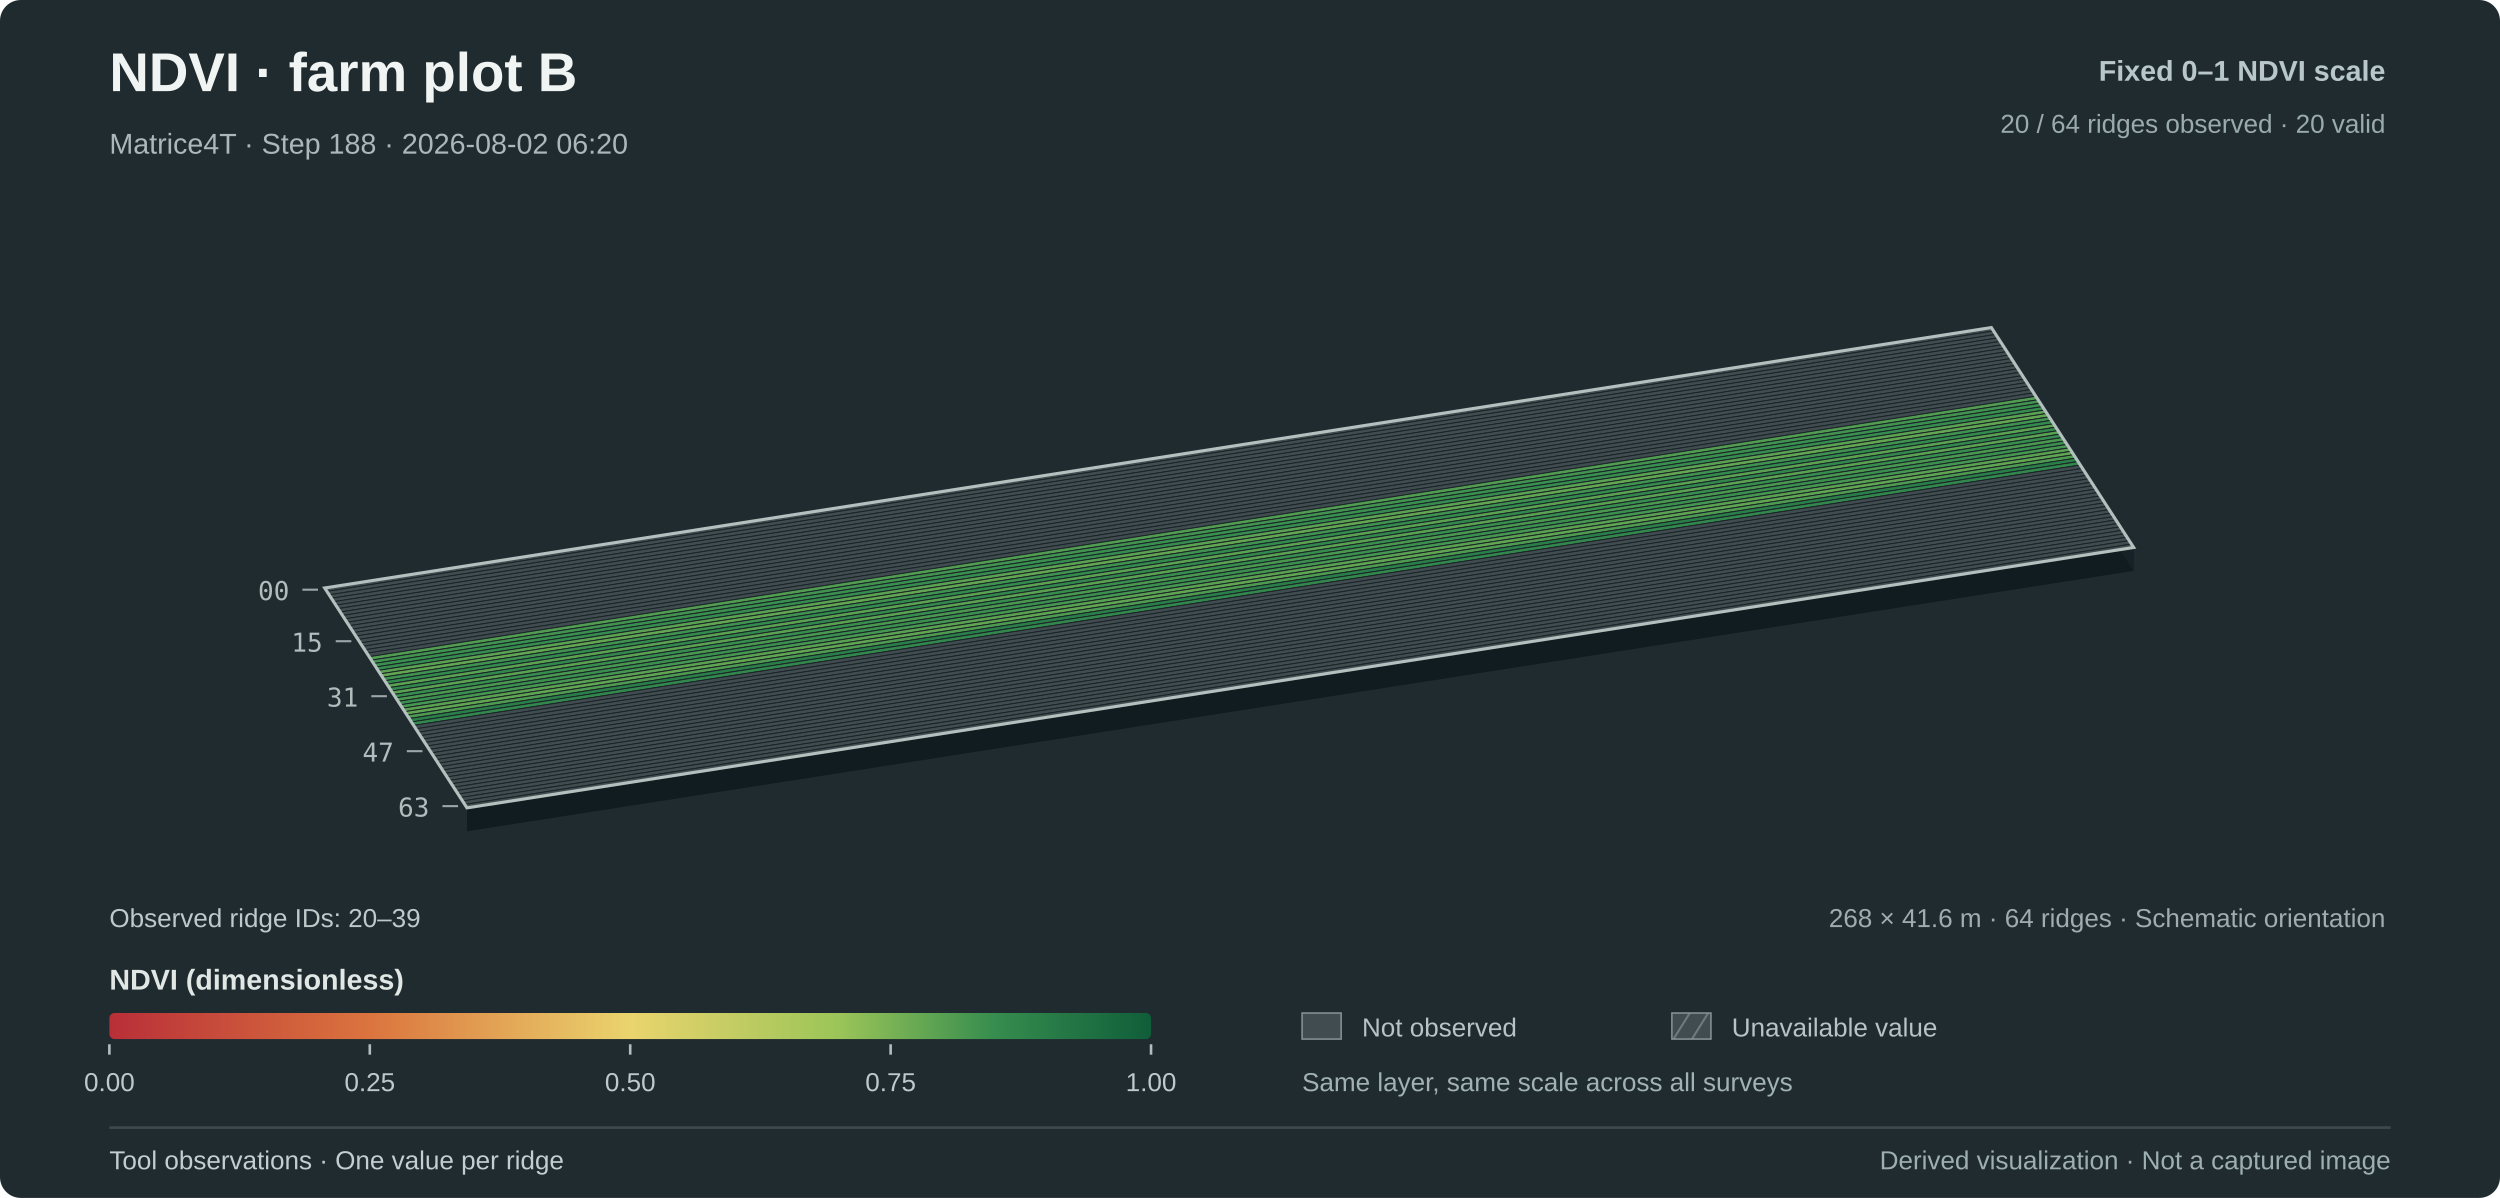
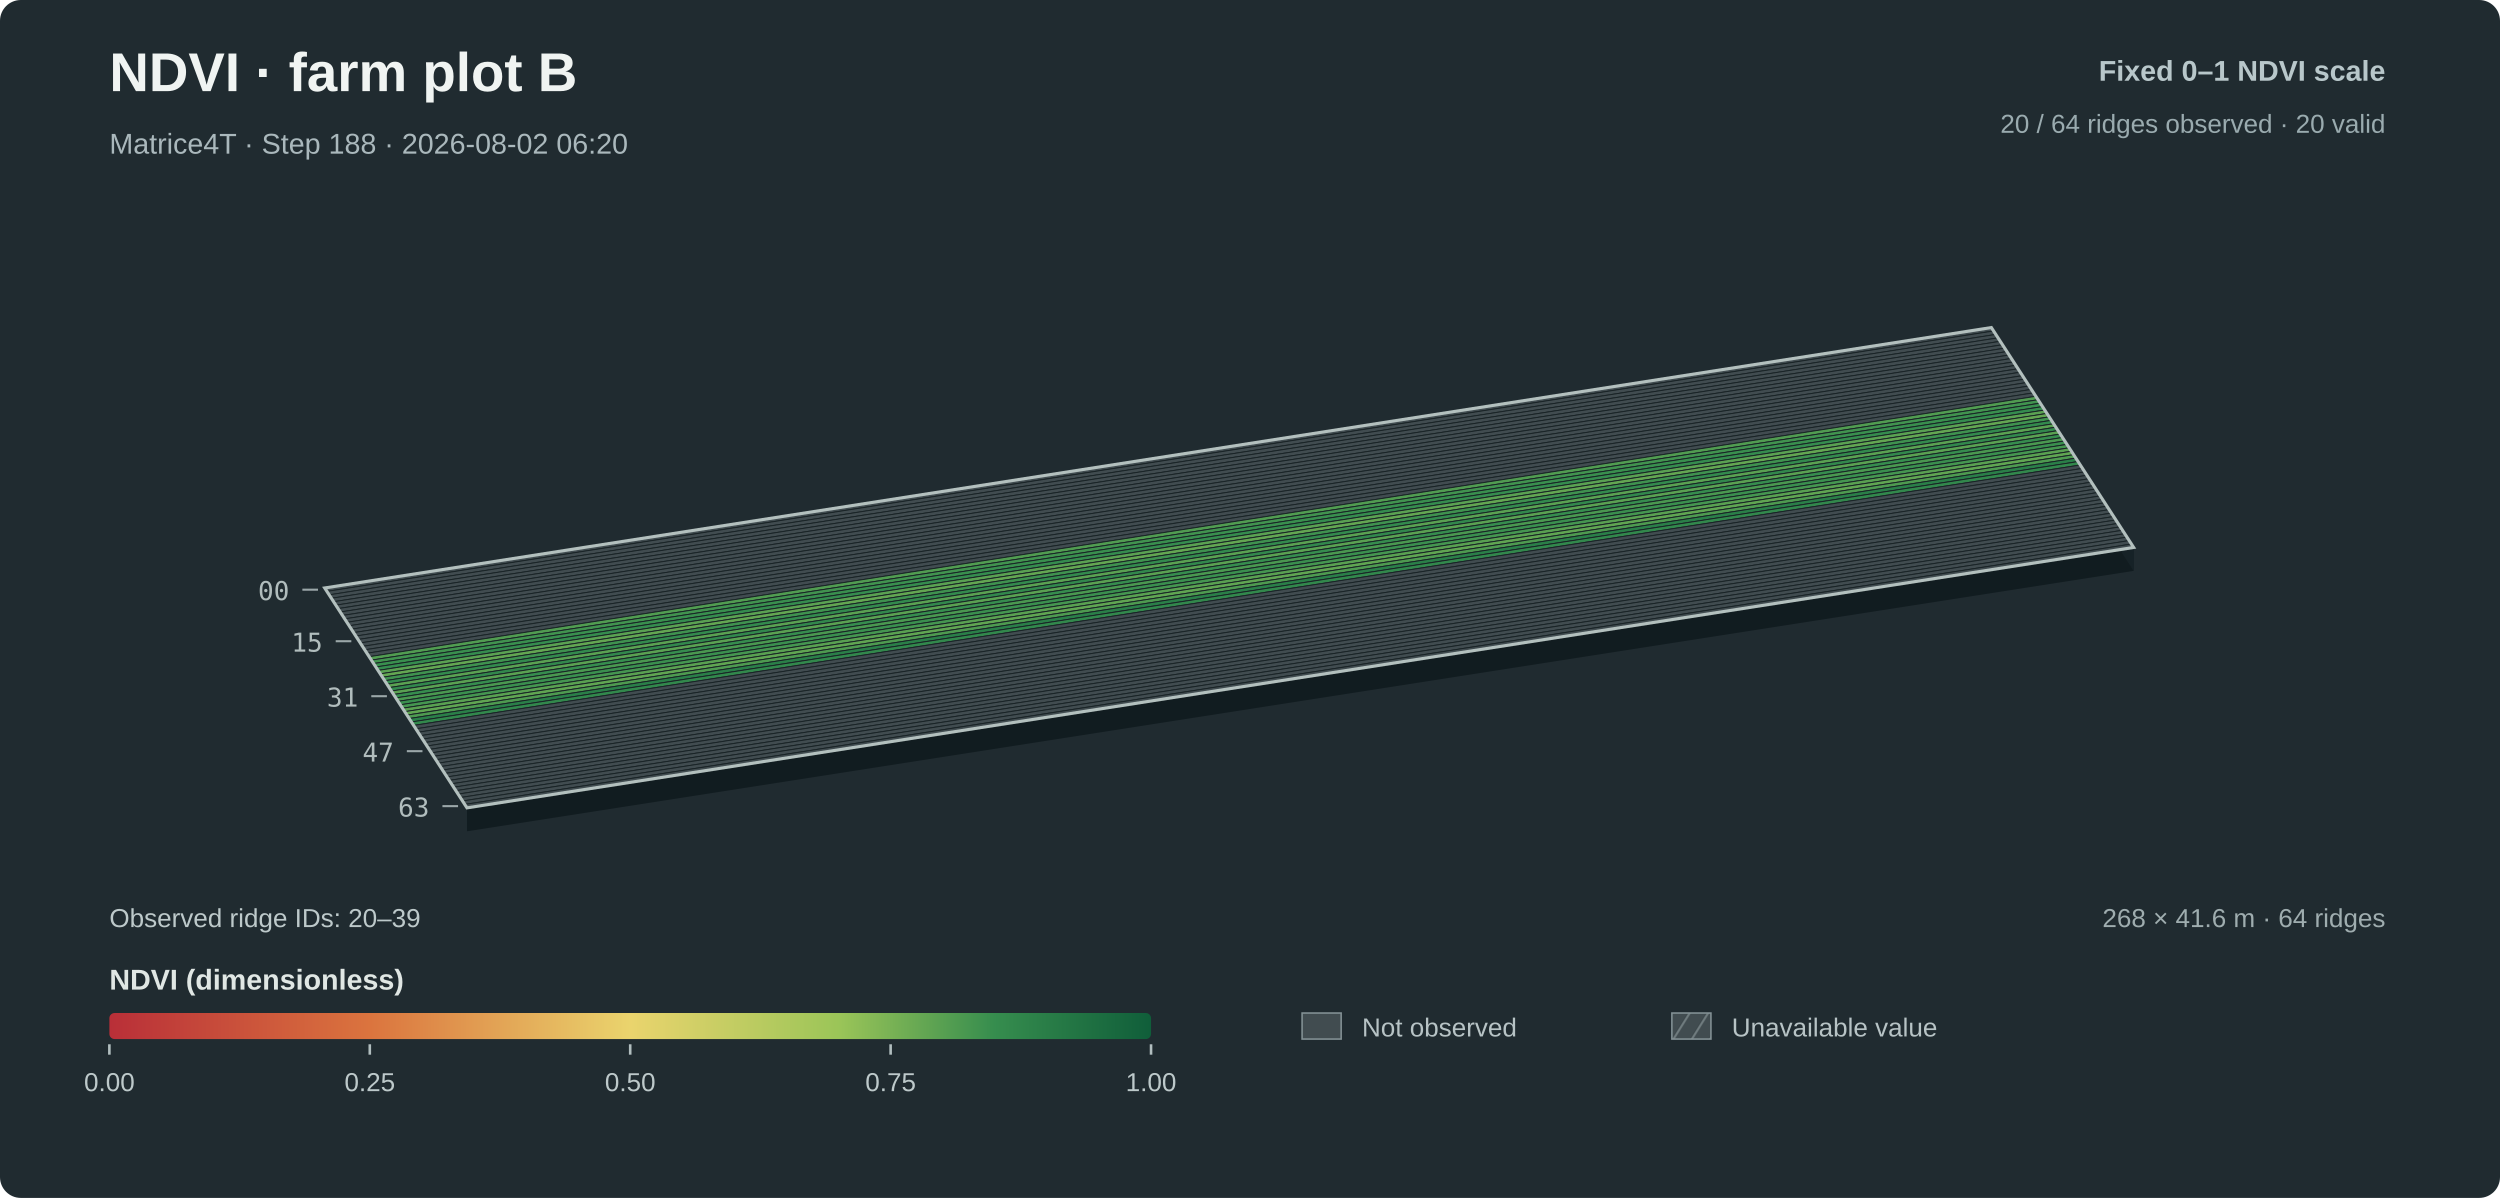
<svg xmlns="http://www.w3.org/2000/svg" viewBox="0 0 960 460" width="960" height="460" role="img" aria-labelledby="survey-f352c33b-title survey-f352c33b-desc" data-layer="ndvi" data-contrast="standard" data-valid-count="20">
  <defs>
    <linearGradient id="survey-f352c33b-scale" x1="0" y1="0" x2="1" y2="0">
      <stop offset="0%" stop-color="#b92f38" />
      <stop offset="25%" stop-color="#db743e" />
      <stop offset="50%" stop-color="#ead46d" />
      <stop offset="70%" stop-color="#9bc558" />
      <stop offset="85%" stop-color="#368d4e" />
      <stop offset="100%" stop-color="#105e3a" />
    </linearGradient>
    <pattern id="survey-f352c33b-missing" width="6" height="6" patternUnits="userSpaceOnUse" patternTransform="rotate(32)">
      <rect width="6" height="6" fill="#414c50" />
      <path d="M0 0v6" stroke="#6b777a" stroke-width="1.7" />
    </pattern>
  </defs>
  <rect width="960" height="460" rx="8" fill="#202b30" />
  <g font-family="Arial,Helvetica,sans-serif">
    <text x="42" y="35" fill="#f0f4f2" font-size="21" font-weight="600">NDVI · farm plot B</text>
    <text x="42" y="59" fill="#aab8bc" font-size="11">Matrice4T · Step 188 · 2026-08-02 06:20</text>
    <text x="916" y="31" text-anchor="end" fill="#b8c7ca" font-size="11" font-weight="600">Fixed 0–1 NDVI scale</text>
    <text x="916" y="51" text-anchor="end" fill="#9aabaf" font-size="10">20 / 64 ridges observed · 20 valid</text>
    <polygon points="179.32,310.22 819.32,210.22 819.32,219.22 179.32,319.22" fill="#111c20" />
    <polygon points="764.68,125.78 819.32,210.22 819.32,219.22 764.68,134.78" fill="#162227" />
    <polygon data-ridge-id="0" data-status="unobserved" points="124.68,225.78 764.68,125.78 765.53,127.1 125.53,227.1" fill="#414c50" stroke="#192326" stroke-width="0.38" />
    <polygon data-ridge-id="1" data-status="unobserved" points="125.53,227.1 765.53,127.1 766.39,128.42 126.39,228.42" fill="#414c50" stroke="#192326" stroke-width="0.38" />
    <polygon data-ridge-id="2" data-status="unobserved" points="126.39,228.42 766.39,128.42 767.24,129.74 127.24,229.74" fill="#414c50" stroke="#192326" stroke-width="0.38" />
    <polygon data-ridge-id="3" data-status="unobserved" points="127.24,229.74 767.24,129.74 768.1,131.06 128.1,231.06" fill="#414c50" stroke="#192326" stroke-width="0.38" />
    <polygon data-ridge-id="4" data-status="unobserved" points="128.1,231.06 768.1,131.06 768.95,132.38 128.95,232.38" fill="#414c50" stroke="#192326" stroke-width="0.38" />
    <polygon data-ridge-id="5" data-status="unobserved" points="128.95,232.38 768.95,132.38 769.8,133.7 129.8,233.7" fill="#414c50" stroke="#192326" stroke-width="0.38" />
    <polygon data-ridge-id="6" data-status="unobserved" points="129.8,233.7 769.8,133.7 770.66,135.01 130.66,235.01" fill="#414c50" stroke="#192326" stroke-width="0.38" />
    <polygon data-ridge-id="7" data-status="unobserved" points="130.66,235.01 770.66,135.01 771.51,136.33 131.51,236.33" fill="#414c50" stroke="#192326" stroke-width="0.38" />
    <polygon data-ridge-id="8" data-status="unobserved" points="131.51,236.33 771.51,136.33 772.36,137.65 132.36,237.65" fill="#414c50" stroke="#192326" stroke-width="0.38" />
    <polygon data-ridge-id="9" data-status="unobserved" points="132.36,237.65 772.36,137.65 773.22,138.97 133.22,238.97" fill="#414c50" stroke="#192326" stroke-width="0.38" />
    <polygon data-ridge-id="10" data-status="unobserved" points="133.22,238.97 773.22,138.97 774.07,140.29 134.07,240.29" fill="#414c50" stroke="#192326" stroke-width="0.38" />
    <polygon data-ridge-id="11" data-status="unobserved" points="134.07,240.29 774.07,140.29 774.93,141.61 134.93,241.61" fill="#414c50" stroke="#192326" stroke-width="0.38" />
    <polygon data-ridge-id="12" data-status="unobserved" points="134.93,241.61 774.93,141.61 775.78,142.93 135.78,242.93" fill="#414c50" stroke="#192326" stroke-width="0.38" />
    <polygon data-ridge-id="13" data-status="unobserved" points="135.78,242.93 775.78,142.93 776.63,144.25 136.63,244.25" fill="#414c50" stroke="#192326" stroke-width="0.38" />
    <polygon data-ridge-id="14" data-status="unobserved" points="136.63,244.25 776.63,144.25 777.49,145.57 137.49,245.57" fill="#414c50" stroke="#192326" stroke-width="0.38" />
    <polygon data-ridge-id="15" data-status="unobserved" points="137.49,245.57 777.49,145.57 778.34,146.89 138.34,246.89" fill="#414c50" stroke="#192326" stroke-width="0.38" />
    <polygon data-ridge-id="16" data-status="unobserved" points="138.34,246.89 778.34,146.89 779.19,148.21 139.19,248.21" fill="#414c50" stroke="#192326" stroke-width="0.38" />
    <polygon data-ridge-id="17" data-status="unobserved" points="139.19,248.21 779.19,148.21 780.05,149.53 140.05,249.53" fill="#414c50" stroke="#192326" stroke-width="0.38" />
    <polygon data-ridge-id="18" data-status="unobserved" points="140.05,249.53 780.05,149.53 780.9,150.85 140.9,250.85" fill="#414c50" stroke="#192326" stroke-width="0.38" />
    <polygon data-ridge-id="19" data-status="unobserved" points="140.9,250.85 780.9,150.85 781.76,152.17 141.76,252.17" fill="#414c50" stroke="#192326" stroke-width="0.38" />
    <polygon data-ridge-id="20" data-status="valid" data-value="0.81" points="141.76,252.17 781.76,152.17 782.61,153.49 142.61,253.49" fill="#519c51" stroke="#192326" stroke-width="0.38" />
    <polygon data-ridge-id="21" data-status="valid" data-value="0.834" points="142.61,253.49 782.61,153.49 783.46,154.81 143.46,254.81" fill="#41934f" stroke="#192326" stroke-width="0.38" />
    <polygon data-ridge-id="22" data-status="valid" data-value="0.845" points="143.46,254.81 783.46,154.81 784.32,156.13 144.32,256.13" fill="#398f4e" stroke="#192326" stroke-width="0.38" />
    <polygon data-ridge-id="23" data-status="valid" data-value="0.853" points="144.32,256.13 784.32,156.13 785.17,157.44 145.17,257.44" fill="#358c4e" stroke="#192326" stroke-width="0.38" />
    <polygon data-ridge-id="24" data-status="valid" data-value="0.796" points="145.17,257.44 785.17,157.44 786.02,158.76 146.02,258.76" fill="#5aa152" stroke="#192326" stroke-width="0.38" />
    <polygon data-ridge-id="25" data-status="valid" data-value="0.783" points="146.02,258.76 786.02,158.76 786.88,160.08 146.88,260.08" fill="#63a652" stroke="#192326" stroke-width="0.38" />
    <polygon data-ridge-id="26" data-status="valid" data-value="0.837" points="146.88,260.08 786.88,160.08 787.73,161.4 147.73,261.4" fill="#3f924f" stroke="#192326" stroke-width="0.38" />
    <polygon data-ridge-id="27" data-status="valid" data-value="0.86" points="147.73,261.4 787.73,161.4 788.59,162.72 148.59,262.72" fill="#338a4d" stroke="#192326" stroke-width="0.38" />
    <polygon data-ridge-id="28" data-status="valid" data-value="0.796" points="148.59,262.72 788.59,162.72 789.44,164.04 149.44,264.04" fill="#5aa152" stroke="#192326" stroke-width="0.38" />
    <polygon data-ridge-id="29" data-status="valid" data-value="0.865" points="149.44,264.04 789.44,164.04 790.29,165.36 150.29,265.36" fill="#32884c" stroke="#192326" stroke-width="0.38" />
    <polygon data-ridge-id="30" data-status="valid" data-value="0.797" points="150.29,265.36 790.29,165.36 791.15,166.68 151.15,266.68" fill="#5aa152" stroke="#192326" stroke-width="0.38" />
    <polygon data-ridge-id="31" data-status="valid" data-value="0.85" points="151.15,266.68 791.15,166.68 792,168 152,268" fill="#368d4e" stroke="#192326" stroke-width="0.38" />
    <polygon data-ridge-id="32" data-status="valid" data-value="0.821" points="152,268 792,168 792.85,169.32 152.85,269.32" fill="#4a9850" stroke="#192326" stroke-width="0.38" />
    <polygon data-ridge-id="33" data-status="valid" data-value="0.844" points="152.85,269.32 792.85,169.32 793.71,170.64 153.71,270.64" fill="#3a8f4e" stroke="#192326" stroke-width="0.38" />
    <polygon data-ridge-id="34" data-status="valid" data-value="0.827" points="153.71,270.64 793.71,170.64 794.56,171.96 154.56,271.96" fill="#459650" stroke="#192326" stroke-width="0.38" />
    <polygon data-ridge-id="35" data-status="valid" data-value="0.798" points="154.56,271.96 794.56,171.96 795.41,173.28 155.41,273.28" fill="#59a051" stroke="#192326" stroke-width="0.38" />
    <polygon data-ridge-id="36" data-status="valid" data-value="0.787" points="155.41,273.28 795.41,173.28 796.27,174.6 156.27,274.6" fill="#60a552" stroke="#192326" stroke-width="0.38" />
    <polygon data-ridge-id="37" data-status="valid" data-value="0.815" points="156.27,274.6 796.27,174.6 797.12,175.92 157.12,275.92" fill="#4e9a50" stroke="#192326" stroke-width="0.38" />
    <polygon data-ridge-id="38" data-status="valid" data-value="0.896" points="157.12,275.92 797.12,175.92 797.98,177.24 157.98,277.24" fill="#2a7f48" stroke="#192326" stroke-width="0.38" />
    <polygon data-ridge-id="39" data-status="valid" data-value="0.867" points="157.98,277.24 797.98,177.24 798.83,178.56 158.83,278.56" fill="#32884c" stroke="#192326" stroke-width="0.38" />
    <polygon data-ridge-id="40" data-status="unobserved" points="158.83,278.56 798.83,178.56 799.68,179.87 159.68,279.87" fill="#414c50" stroke="#192326" stroke-width="0.38" />
    <polygon data-ridge-id="41" data-status="unobserved" points="159.68,279.87 799.68,179.87 800.54,181.19 160.54,281.19" fill="#414c50" stroke="#192326" stroke-width="0.38" />
    <polygon data-ridge-id="42" data-status="unobserved" points="160.54,281.19 800.54,181.19 801.39,182.51 161.39,282.51" fill="#414c50" stroke="#192326" stroke-width="0.38" />
    <polygon data-ridge-id="43" data-status="unobserved" points="161.39,282.51 801.39,182.51 802.24,183.83 162.24,283.83" fill="#414c50" stroke="#192326" stroke-width="0.38" />
    <polygon data-ridge-id="44" data-status="unobserved" points="162.24,283.83 802.24,183.83 803.1,185.15 163.1,285.15" fill="#414c50" stroke="#192326" stroke-width="0.38" />
    <polygon data-ridge-id="45" data-status="unobserved" points="163.1,285.15 803.1,185.15 803.95,186.47 163.95,286.47" fill="#414c50" stroke="#192326" stroke-width="0.38" />
    <polygon data-ridge-id="46" data-status="unobserved" points="163.95,286.47 803.95,186.47 804.81,187.79 164.81,287.79" fill="#414c50" stroke="#192326" stroke-width="0.38" />
    <polygon data-ridge-id="47" data-status="unobserved" points="164.81,287.79 804.81,187.79 805.66,189.11 165.66,289.11" fill="#414c50" stroke="#192326" stroke-width="0.38" />
    <polygon data-ridge-id="48" data-status="unobserved" points="165.66,289.11 805.66,189.11 806.51,190.43 166.51,290.43" fill="#414c50" stroke="#192326" stroke-width="0.38" />
    <polygon data-ridge-id="49" data-status="unobserved" points="166.51,290.43 806.51,190.43 807.37,191.75 167.37,291.75" fill="#414c50" stroke="#192326" stroke-width="0.38" />
    <polygon data-ridge-id="50" data-status="unobserved" points="167.37,291.75 807.37,191.75 808.22,193.07 168.22,293.07" fill="#414c50" stroke="#192326" stroke-width="0.38" />
    <polygon data-ridge-id="51" data-status="unobserved" points="168.22,293.07 808.22,193.07 809.07,194.39 169.07,294.39" fill="#414c50" stroke="#192326" stroke-width="0.38" />
    <polygon data-ridge-id="52" data-status="unobserved" points="169.07,294.39 809.07,194.39 809.93,195.71 169.93,295.71" fill="#414c50" stroke="#192326" stroke-width="0.38" />
    <polygon data-ridge-id="53" data-status="unobserved" points="169.93,295.71 809.93,195.71 810.78,197.03 170.78,297.03" fill="#414c50" stroke="#192326" stroke-width="0.38" />
    <polygon data-ridge-id="54" data-status="unobserved" points="170.78,297.03 810.78,197.03 811.64,198.35 171.64,298.35" fill="#414c50" stroke="#192326" stroke-width="0.38" />
    <polygon data-ridge-id="55" data-status="unobserved" points="171.64,298.35 811.64,198.35 812.49,199.67 172.49,299.67" fill="#414c50" stroke="#192326" stroke-width="0.38" />
    <polygon data-ridge-id="56" data-status="unobserved" points="172.49,299.67 812.49,199.67 813.34,200.99 173.34,300.99" fill="#414c50" stroke="#192326" stroke-width="0.38" />
    <polygon data-ridge-id="57" data-status="unobserved" points="173.34,300.99 813.34,200.99 814.2,202.3 174.2,302.3" fill="#414c50" stroke="#192326" stroke-width="0.38" />
    <polygon data-ridge-id="58" data-status="unobserved" points="174.2,302.3 814.2,202.3 815.05,203.62 175.05,303.62" fill="#414c50" stroke="#192326" stroke-width="0.38" />
    <polygon data-ridge-id="59" data-status="unobserved" points="175.05,303.62 815.05,203.62 815.9,204.94 175.9,304.94" fill="#414c50" stroke="#192326" stroke-width="0.38" />
    <polygon data-ridge-id="60" data-status="unobserved" points="175.9,304.94 815.9,204.94 816.76,206.26 176.76,306.26" fill="#414c50" stroke="#192326" stroke-width="0.38" />
    <polygon data-ridge-id="61" data-status="unobserved" points="176.76,306.26 816.76,206.26 817.61,207.58 177.61,307.58" fill="#414c50" stroke="#192326" stroke-width="0.38" />
    <polygon data-ridge-id="62" data-status="unobserved" points="177.61,307.58 817.61,207.58 818.47,208.9 178.47,308.9" fill="#414c50" stroke="#192326" stroke-width="0.38" />
    <polygon data-ridge-id="63" data-status="unobserved" points="178.47,308.9 818.47,208.9 819.32,210.22 179.32,310.22" fill="#414c50" stroke="#192326" stroke-width="0.38" />
    <path d="M124.68 225.78L764.68 125.78L819.32 210.22L179.32 310.22Z" fill="none" stroke="#b3c0be" stroke-width="1.2" />
    <path d="M116.11 226.44h6" stroke="#9ba7a9" stroke-width=".8" />
    <text x="111.11" y="230.44" text-anchor="end" fill="#b1bdbd" font-size="10" font-family="monospace">00</text>
    <path d="M128.91 246.23h6" stroke="#9ba7a9" stroke-width=".8" />
    <text x="123.91" y="250.23" text-anchor="end" fill="#b1bdbd" font-size="10" font-family="monospace">15</text>
    <path d="M142.57 267.34h6" stroke="#9ba7a9" stroke-width=".8" />
    <text x="137.57" y="271.34" text-anchor="end" fill="#b1bdbd" font-size="10" font-family="monospace">31</text>
    <path d="M156.23 288.45h6" stroke="#9ba7a9" stroke-width=".8" />
    <text x="151.23" y="292.45" text-anchor="end" fill="#b1bdbd" font-size="10" font-family="monospace">47</text>
    <path d="M169.89 309.56h6" stroke="#9ba7a9" stroke-width=".8" />
    <text x="164.89" y="313.56" text-anchor="end" fill="#b1bdbd" font-size="10" font-family="monospace">63</text>
    <text x="42" y="356" fill="#bdc9ca" font-size="10">Observed ridge IDs: 20–39</text>
-     <text x="916" y="356" text-anchor="end" fill="#9fadaf" font-size="10">268 × 41.6 m · 64 ridges · Schematic orientation</text>
+     <text x="916" y="356" text-anchor="end" fill="#9fadaf" font-size="10">268 × 41.6 m · 64 ridges</text>
    <text x="42" y="380" fill="#e0e7e4" font-size="11" font-weight="600">NDVI (dimensionless)</text>
    <rect x="42" y="389" width="400" height="10" rx="2" fill="url(#survey-f352c33b-scale)" />
    <path d="M42 401v4" stroke="#b1bebf" />
    <text x="42" y="419" text-anchor="middle" fill="#bdc9ca" font-size="10">0.00</text>
    <path d="M142 401v4" stroke="#b1bebf" />
    <text x="142" y="419" text-anchor="middle" fill="#bdc9ca" font-size="10">0.25</text>
    <path d="M242 401v4" stroke="#b1bebf" />
    <text x="242" y="419" text-anchor="middle" fill="#bdc9ca" font-size="10">0.50</text>
    <path d="M342 401v4" stroke="#b1bebf" />
    <text x="342" y="419" text-anchor="middle" fill="#bdc9ca" font-size="10">0.75</text>
    <path d="M442 401v4" stroke="#b1bebf" />
    <text x="442" y="419" text-anchor="middle" fill="#bdc9ca" font-size="10">1.00</text>
    <rect x="500" y="389" width="15" height="10" fill="#414c50" stroke="#839195" stroke-width=".6" />
    <text x="523" y="398" fill="#b7c3c5" font-size="10">Not observed</text>
    <rect x="642" y="389" width="15" height="10" fill="url(#survey-f352c33b-missing)" stroke="#839195" stroke-width=".6" />
    <text x="665" y="398" fill="#b7c3c5" font-size="10">Unavailable value</text>
-     <text x="500" y="419" fill="#a1b2b5" font-size="10">Same layer, same scale across all surveys</text>
-     <path d="M42 433H918" stroke="#3c494e" />
-     <text x="42" y="449" fill="#c2ced0" font-size="10">Tool observations · One value per ridge</text>
-     <text x="918" y="449" text-anchor="end" fill="#9eafb3" font-size="10">Derived visualization · Not a captured image</text>
+     <text x="500" y="419" fill="#a1b2b5" font-size="10" />
  </g>
</svg>
